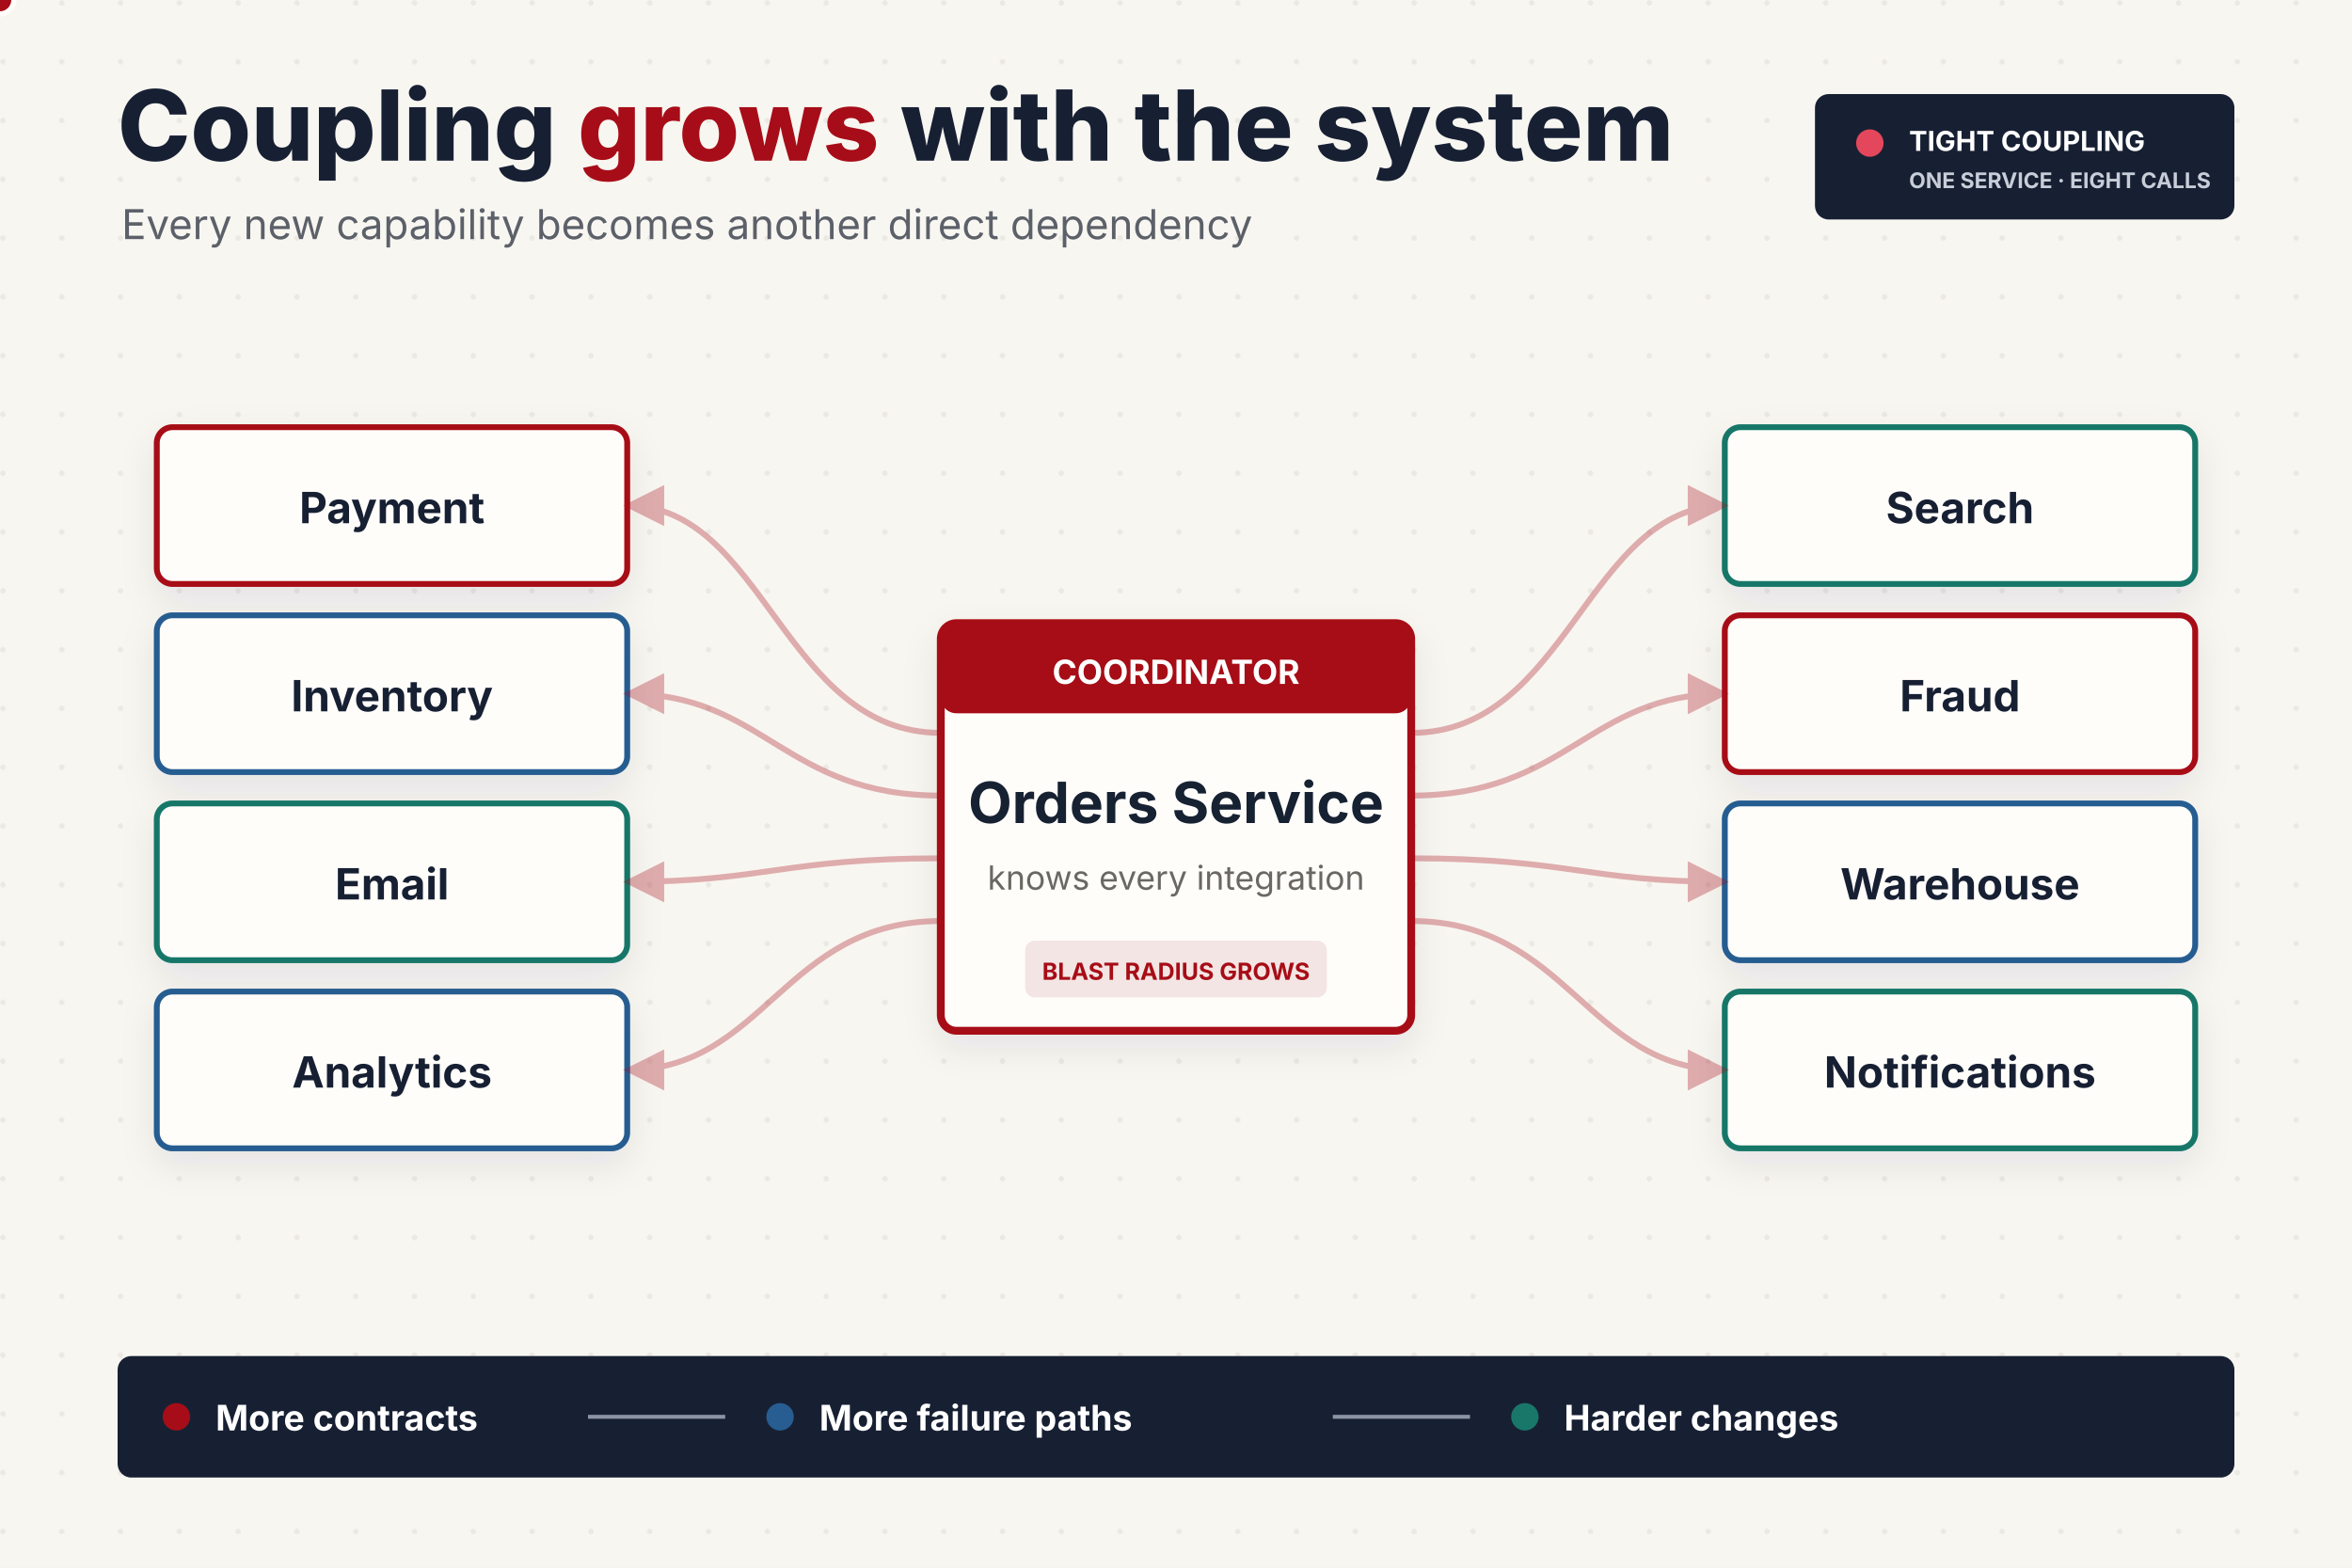
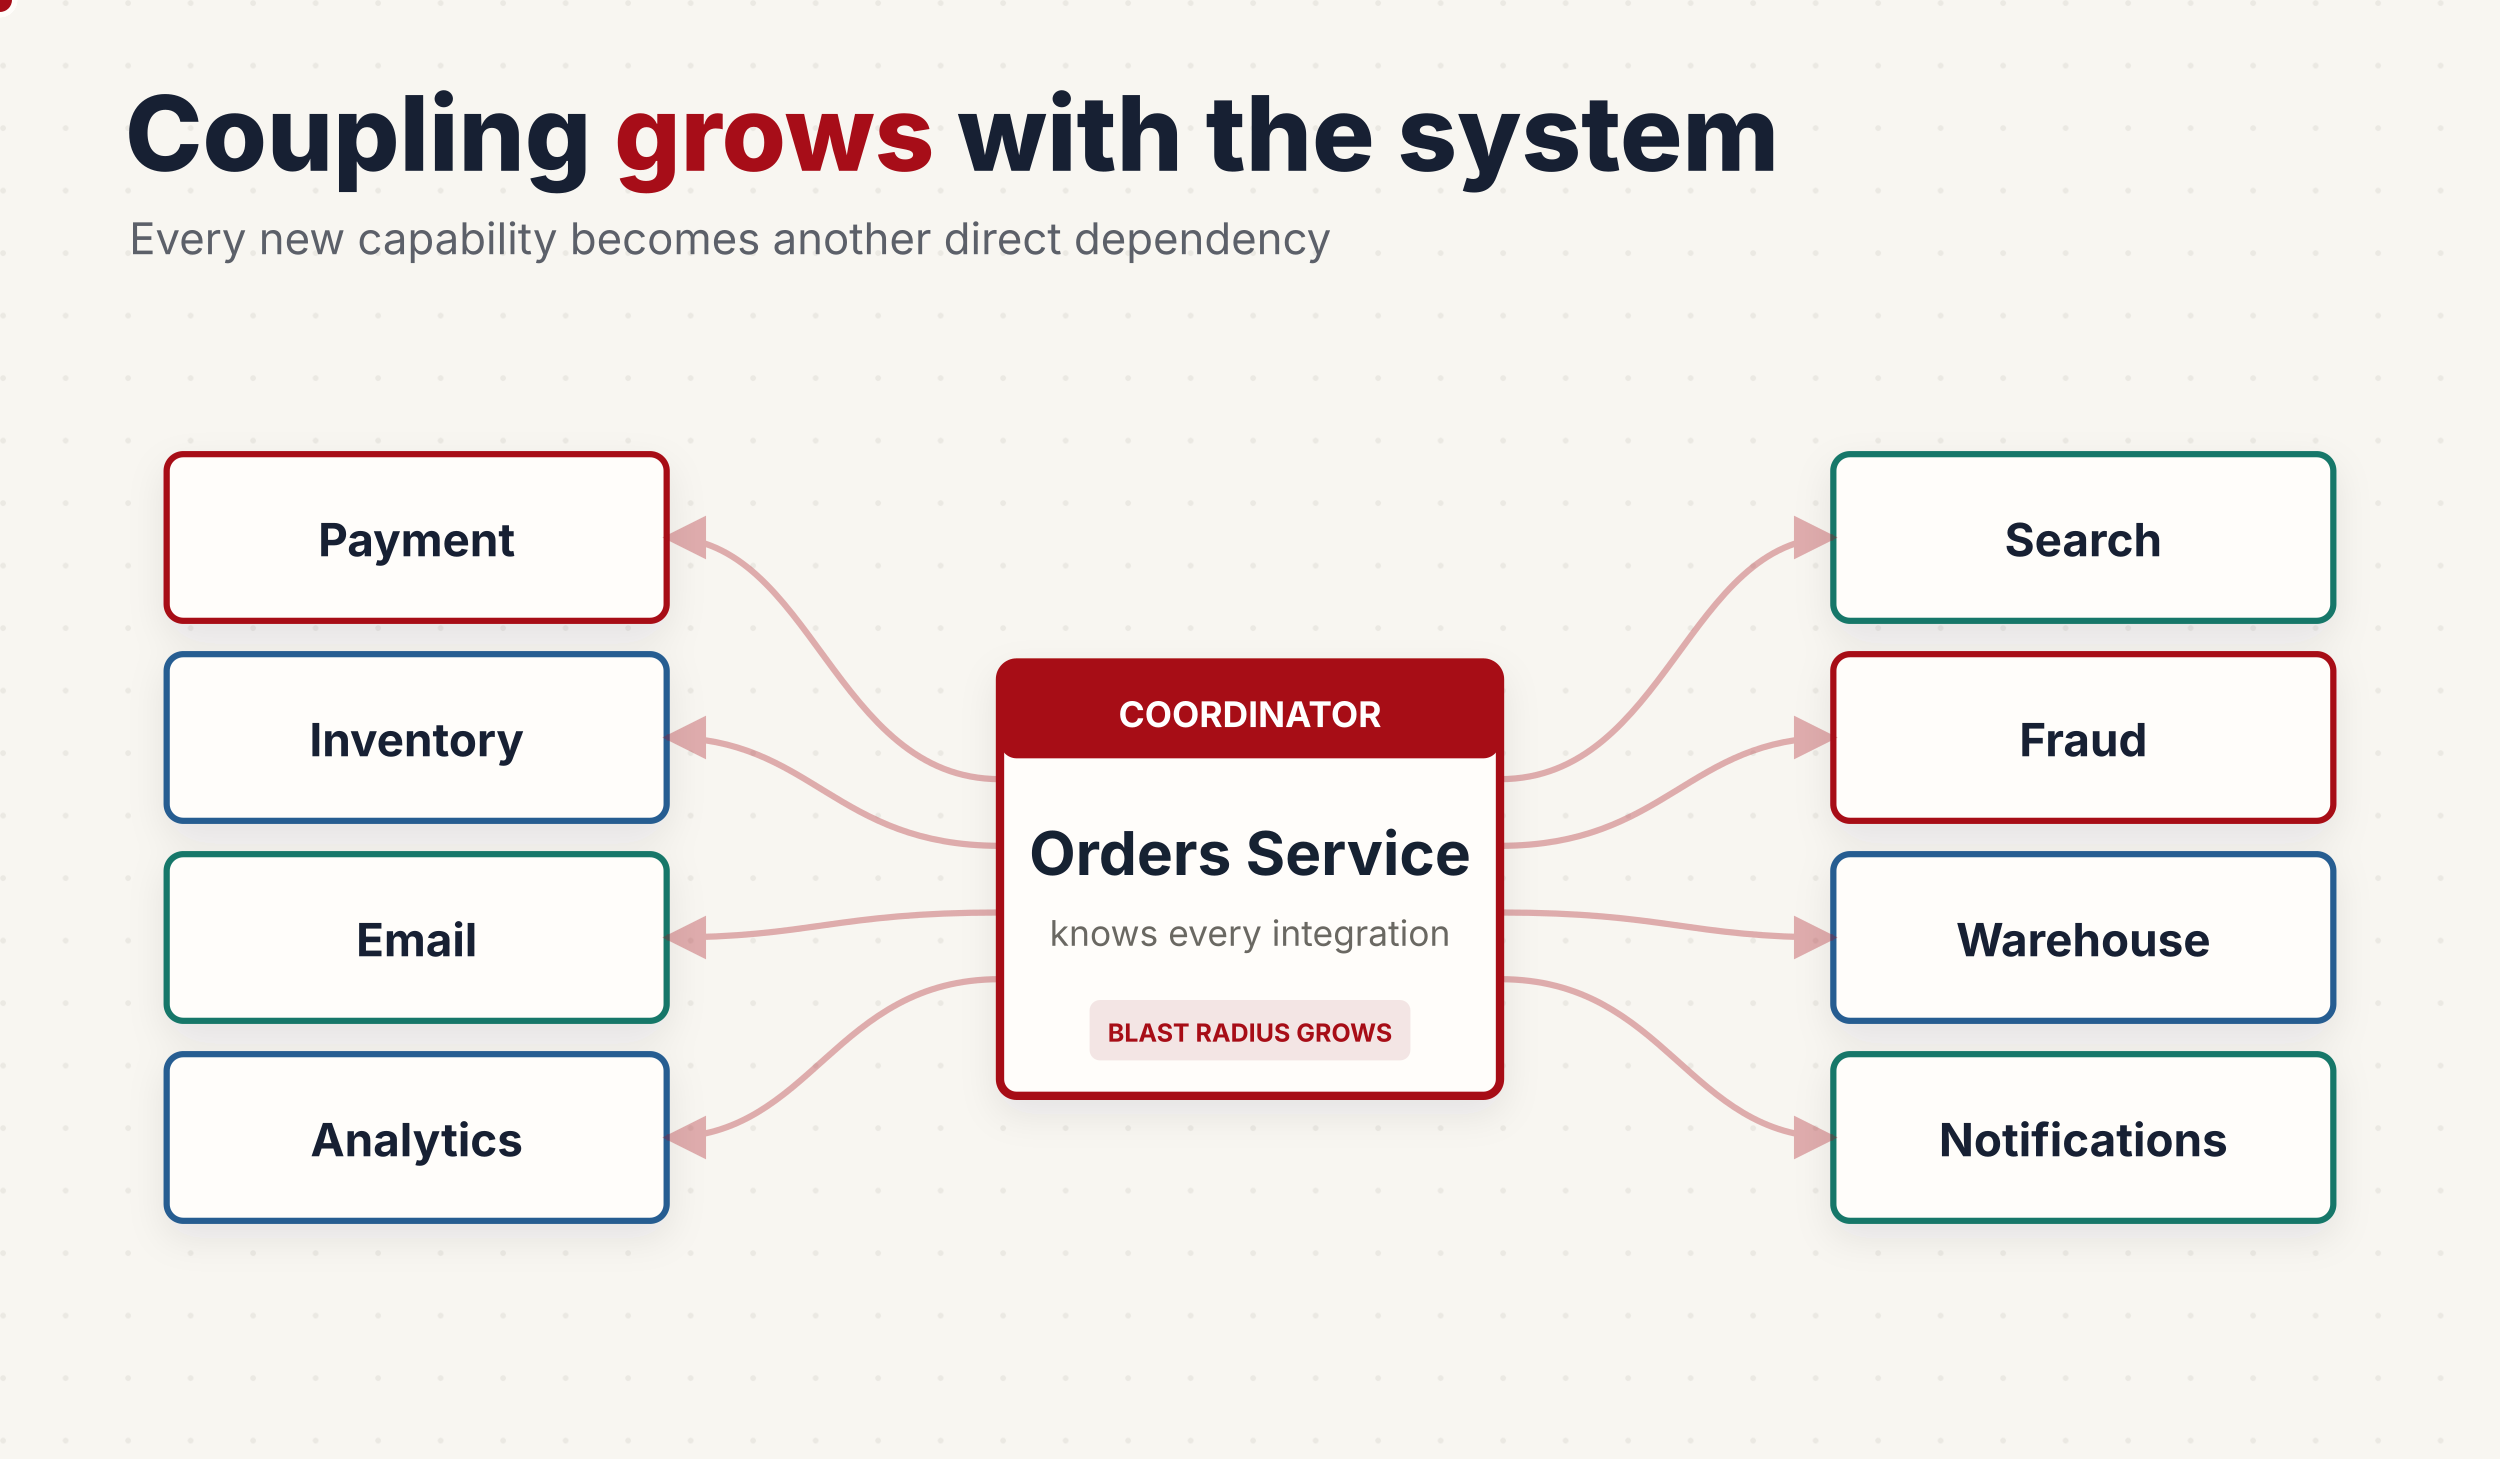
- <svg xmlns="http://www.w3.org/2000/svg" xmlns:xlink="http://www.w3.org/1999/xlink" width="960" height="640" viewBox="0 0 1200 800" role="img" aria-labelledby="title desc">
+ <svg xmlns="http://www.w3.org/2000/svg" xmlns:xlink="http://www.w3.org/1999/xlink" width="960" height="560" viewBox="0 0 1200 700" role="img" aria-labelledby="title desc">
  <defs>
    <pattern id="grid" width="30" height="30" patternUnits="userSpaceOnUse">
      <circle cx="1.5" cy="1.5" r="1.4" fill="#d9d6cf" opacity=".42" />
    </pattern>
    <filter id="shadow" x="-20%" y="-20%" width="140%" height="140%">
      <feDropShadow dx="0" dy="7" stdDeviation="9" flood-color="#172033" flood-opacity=".08" />
    </filter>
    <marker id="arrow" viewBox="0 0 10 10" refX="9" refY="5" markerWidth="7" markerHeight="7" orient="auto">
      <path d="M0 0 10 5 0 10Z" fill="#a70d18" />
    </marker>
    <path id="l1" d="M480 374 C400 374 390 258 320 258" />
    <path id="l2" d="M480 406 C400 406 390 354 320 354" />
    <path id="l3" d="M480 438 C400 438 390 450 320 450" />
    <path id="l4" d="M480 470 C400 470 390 546 320 546" />
    <path id="r1" d="M720 374 C800 374 810 258 880 258" />
    <path id="r2" d="M720 406 C800 406 810 354 880 354" />
    <path id="r3" d="M720 438 C800 438 810 450 880 450" />
    <path id="r4" d="M720 470 C800 470 810 546 880 546" />
  </defs>
  <rect width="1200" height="800" fill="#f8f6f1" />
  <rect width="1200" height="800" fill="url(#grid)" />
  <g font-family="Inter,ui-sans-serif,system-ui,-apple-system,'Segoe UI',sans-serif">
    <text x="60" y="82" fill="#172033" font-size="50" font-weight="760">Coupling <tspan fill="#a70d18">grows</tspan> with the system</text>
    <text x="62" y="122" fill="#5c6069" font-size="21">Every new capability becomes another direct dependency</text>
-     <g transform="translate(926 48)">
-       <rect width="214" height="64" rx="7" fill="#172033" />
-       <circle cx="28" cy="25" r="7" fill="#e4475b" />
-       <text x="48" y="29" fill="#fff" font-size="14" font-weight="750">TIGHT COUPLING</text>
-       <text x="48" y="48" fill="#c8ced8" font-size="11" font-weight="650">ONE SERVICE · EIGHT CALLS</text>
-     </g>
    <g filter="url(#shadow)">
      <rect x="480" y="318" width="240" height="208" rx="8" fill="#fffdfa" stroke="#a70d18" stroke-width="4" />
      <rect x="480" y="318" width="240" height="46" rx="8" fill="#a70d18" />
      <text x="600" y="349" text-anchor="middle" fill="#fff" font-size="17" font-weight="750">COORDINATOR</text>
      <text x="600" y="420" text-anchor="middle" fill="#172033" font-size="29" font-weight="730">Orders Service</text>
      <text x="600" y="454" text-anchor="middle" fill="#6a6862" font-size="17">knows every integration</text>
      <rect x="523" y="480" width="154" height="29" rx="5" fill="#f3e5e4" />
      <text x="600" y="500" text-anchor="middle" fill="#a70d18" font-size="12" font-weight="750">BLAST RADIUS GROWS</text>
    </g>
    <g fill="#fffdfa" stroke-width="3" filter="url(#shadow)">
      <rect x="80" y="218" width="240" height="80" rx="8" stroke="#a70d18" />
      <rect x="80" y="314" width="240" height="80" rx="8" stroke="#275d91" />
      <rect x="80" y="410" width="240" height="80" rx="8" stroke="#187769" />
      <rect x="80" y="506" width="240" height="80" rx="8" stroke="#275d91" />
      <rect x="880" y="218" width="240" height="80" rx="8" stroke="#187769" />
      <rect x="880" y="314" width="240" height="80" rx="8" stroke="#a70d18" />
      <rect x="880" y="410" width="240" height="80" rx="8" stroke="#275d91" />
      <rect x="880" y="506" width="240" height="80" rx="8" stroke="#187769" />
    </g>
    <g fill="#172033" font-size="22" font-weight="700" text-anchor="middle">
      <text x="200" y="267">Payment</text>
      <text x="200" y="363">Inventory</text>
      <text x="200" y="459">Email</text>
      <text x="200" y="555">Analytics</text>
      <text x="1000" y="267">Search</text>
      <text x="1000" y="363">Fraud</text>
      <text x="1000" y="459">Warehouse</text>
      <text x="1000" y="555">Notifications</text>
    </g>
    <g fill="none" stroke="#a70d18" stroke-width="3" marker-end="url(#arrow)" opacity=".32">
      <use xlink:href="#l1" />
      <use xlink:href="#l2" />
      <use xlink:href="#l3" />
      <use xlink:href="#l4" />
      <use xlink:href="#r1" />
      <use xlink:href="#r2" />
      <use xlink:href="#r3" />
      <use xlink:href="#r4" />
    </g>
    <g fill="#a70d18" stroke="#fffdfa" stroke-width="2.5">
      <circle r="7">
        <animateMotion dur="6s" begin="0s" repeatCount="indefinite">
          <mpath xlink:href="#l1" />
        </animateMotion>
      </circle>
      <circle r="7">
        <animateMotion dur="6s" begin="-.75s" repeatCount="indefinite">
          <mpath xlink:href="#r1" />
        </animateMotion>
      </circle>
      <circle r="7">
        <animateMotion dur="6s" begin="-1.5s" repeatCount="indefinite">
          <mpath xlink:href="#l2" />
        </animateMotion>
      </circle>
      <circle r="7">
        <animateMotion dur="6s" begin="-2.25s" repeatCount="indefinite">
          <mpath xlink:href="#r2" />
        </animateMotion>
      </circle>
      <circle r="7">
        <animateMotion dur="6s" begin="-3s" repeatCount="indefinite">
          <mpath xlink:href="#l3" />
        </animateMotion>
      </circle>
      <circle r="7">
        <animateMotion dur="6s" begin="-3.75s" repeatCount="indefinite">
          <mpath xlink:href="#r3" />
        </animateMotion>
      </circle>
      <circle r="7">
        <animateMotion dur="6s" begin="-4.5s" repeatCount="indefinite">
          <mpath xlink:href="#l4" />
        </animateMotion>
      </circle>
      <circle r="7">
        <animateMotion dur="6s" begin="-5.25s" repeatCount="indefinite">
          <mpath xlink:href="#r4" />
        </animateMotion>
      </circle>
    </g>
-     <g transform="translate(60 692)">
-       <rect width="1080" height="62" rx="7" fill="#172033" />
-       <circle cx="30" cy="31" r="7" fill="#a70d18" />
-       <text x="50" y="38" fill="#fff" font-size="18" font-weight="650">More contracts</text>
-       <path d="M240 31H310" stroke="#8c94a3" stroke-width="2" />
-       <circle cx="338" cy="31" r="7" fill="#275d91" />
-       <text x="358" y="38" fill="#fff" font-size="18" font-weight="650">More failure paths</text>
-       <path d="M620 31H690" stroke="#8c94a3" stroke-width="2" />
-       <circle cx="718" cy="31" r="7" fill="#187769" />
-       <text x="738" y="38" fill="#fff" font-size="18" font-weight="650">Harder changes</text>
-     </g>
  </g>
</svg>
